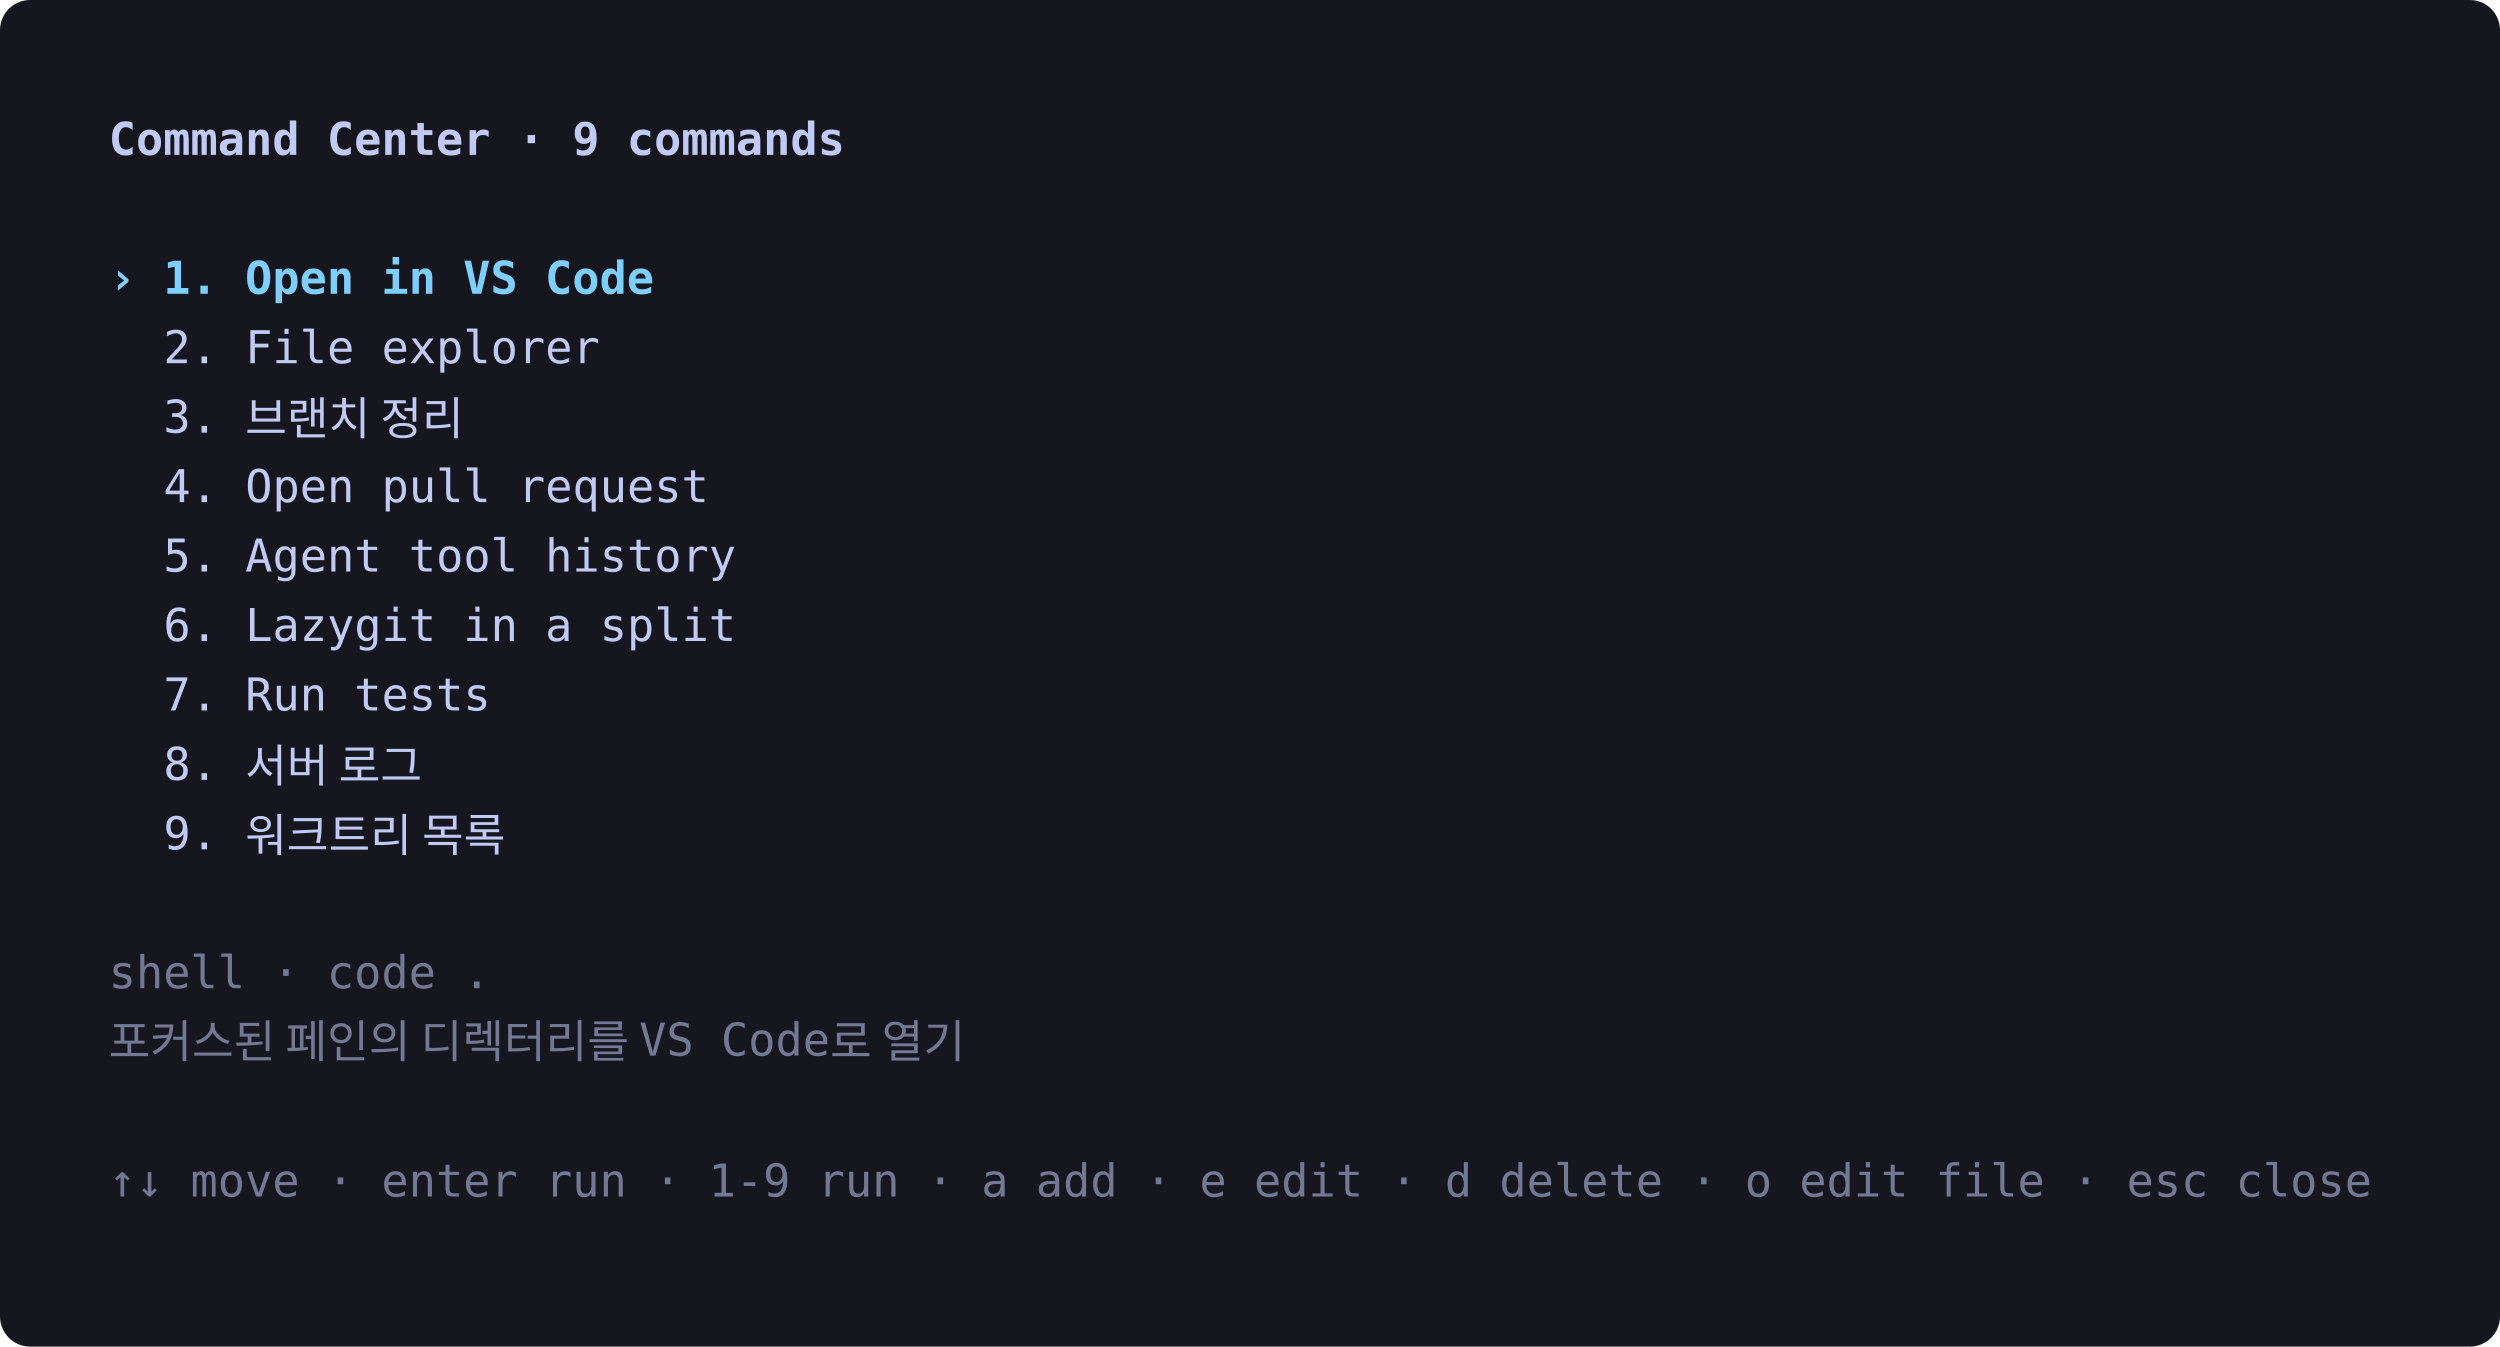
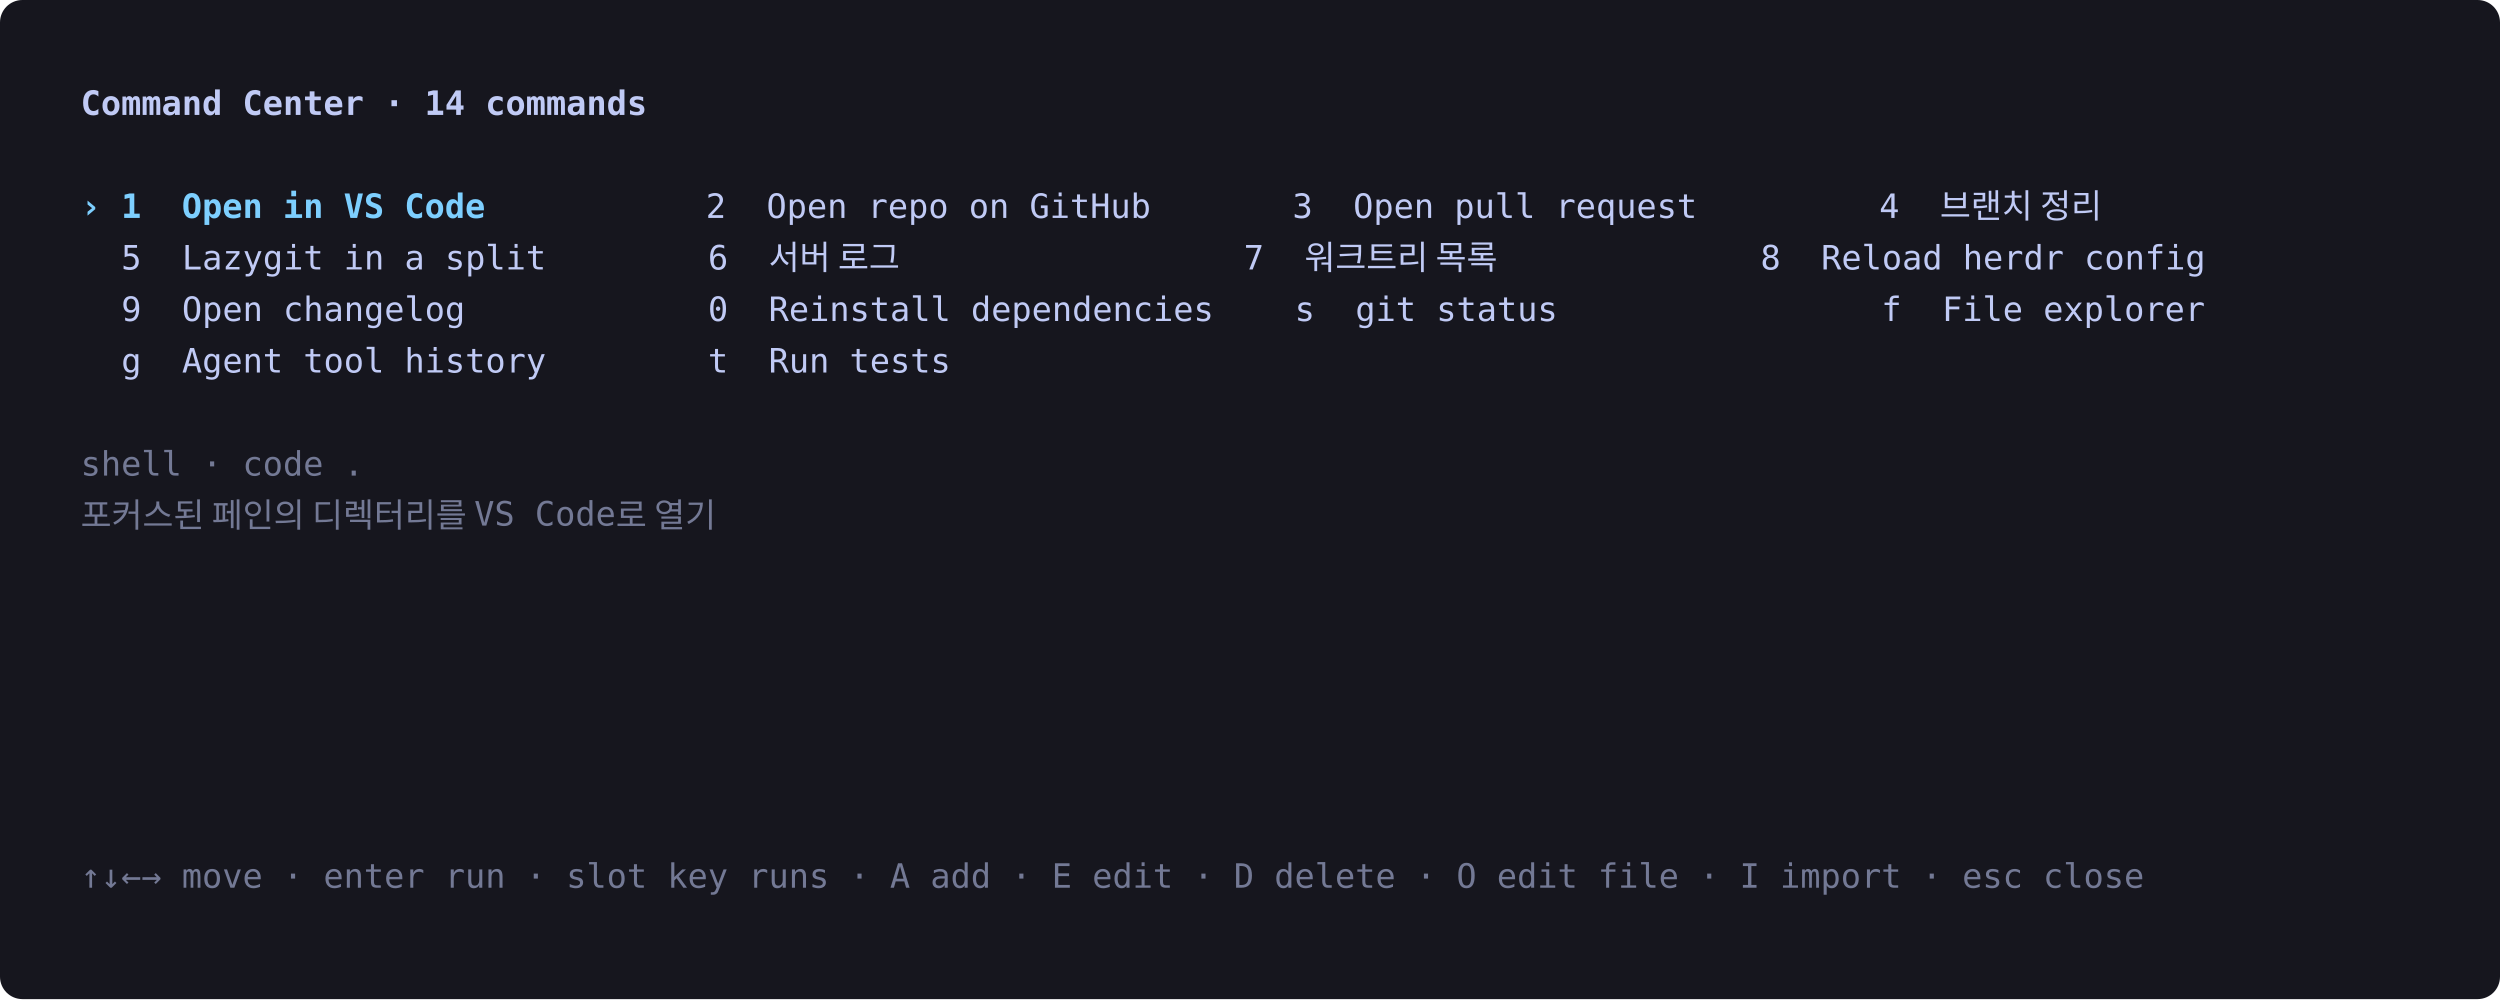
- <svg xmlns="http://www.w3.org/2000/svg" width="828" height="446" viewBox="0 0 828 446" font-family="ui-monospace, SFMono-Regular, 'SF Mono', Menlo, Consolas, 'DejaVu Sans Mono', 'Apple SD Gothic Neo', monospace" font-size="15.0">
-   <rect width="828" height="446" rx="10.0" fill="#16161e" />
-   <text x="36.00" y="51.30" fill="#c0caf5" font-weight="600" xml:space="preserve">Command Center · 9 commands</text>
-   <text x="36.00" y="97.30" fill="#7dcfff" font-weight="600" xml:space="preserve">› 1. Open in VS Code</text>
-   <text x="18.00" y="120.30" fill="#c0caf5" xml:space="preserve">    2. File explorer</text>
-   <text x="18.00" y="143.30" fill="#c0caf5" xml:space="preserve">    3. 브랜치 정리</text>
-   <text x="18.00" y="166.30" fill="#c0caf5" xml:space="preserve">    4. Open pull request</text>
-   <text x="18.00" y="189.30" fill="#c0caf5" xml:space="preserve">    5. Agent tool history</text>
-   <text x="18.00" y="212.30" fill="#c0caf5" xml:space="preserve">    6. Lazygit in a split</text>
-   <text x="18.00" y="235.30" fill="#c0caf5" xml:space="preserve">    7. Run tests</text>
-   <text x="18.00" y="258.30" fill="#c0caf5" xml:space="preserve">    8. 서버 로그</text>
-   <text x="18.00" y="281.30" fill="#c0caf5" xml:space="preserve">    9. 워크트리 목록</text>
-   <text x="36.00" y="327.30" fill="#c0caf5" opacity="0.55" xml:space="preserve">shell · code .</text>
-   <text x="36.00" y="350.30" fill="#c0caf5" opacity="0.55" xml:space="preserve">포커스된 페인의 디렉터리를 VS Code로 열기</text>
-   <text x="36.00" y="396.30" fill="#c0caf5" opacity="0.55" xml:space="preserve">↑↓ move · enter run · 1-9 run · a add · e edit · d delete · o edit file · esc close</text>
+ <svg xmlns="http://www.w3.org/2000/svg" width="1116" height="446" viewBox="0 0 1116 446" font-family="ui-monospace, SFMono-Regular, 'SF Mono', Menlo, Consolas, 'DejaVu Sans Mono', 'Apple SD Gothic Neo', monospace" font-size="15.0">
+   <rect width="1116" height="446" rx="10.0" fill="#16161e" />
+   <text x="36.00" y="51.30" fill="#c0caf5" font-weight="600" xml:space="preserve">Command Center · 14 commands</text>
+   <text x="36.00" y="97.30" fill="#7dcfff" font-weight="600" xml:space="preserve">› 1  Open in VS Code         </text>
+   <text x="297.00" y="97.30" fill="#c0caf5" xml:space="preserve">  2  Open repo on GitHub       3  Open pull request         4  브랜치 정리</text>
+   <text x="18.00" y="120.30" fill="#c0caf5" xml:space="preserve">    5  Lazygit in a split        6  서버 로그                 7  워크트리 목록             8  Reload herdr config</text>
+   <text x="18.00" y="143.30" fill="#c0caf5" xml:space="preserve">    9  Open changelog            0  Reinstall dependencies    s  git status                f  File explorer</text>
+   <text x="18.00" y="166.30" fill="#c0caf5" xml:space="preserve">    g  Agent tool history        t  Run tests</text>
+   <text x="36.00" y="212.30" fill="#c0caf5" opacity="0.55" xml:space="preserve">shell · code .</text>
+   <text x="36.00" y="235.30" fill="#c0caf5" opacity="0.55" xml:space="preserve">포커스된 페인의 디렉터리를 VS Code로 열기</text>
+   <text x="36.00" y="396.30" fill="#c0caf5" opacity="0.55" xml:space="preserve">↑↓←→ move · enter run · slot key runs · A add · E edit · D delete · O edit file · I import · esc close</text>
</svg>
